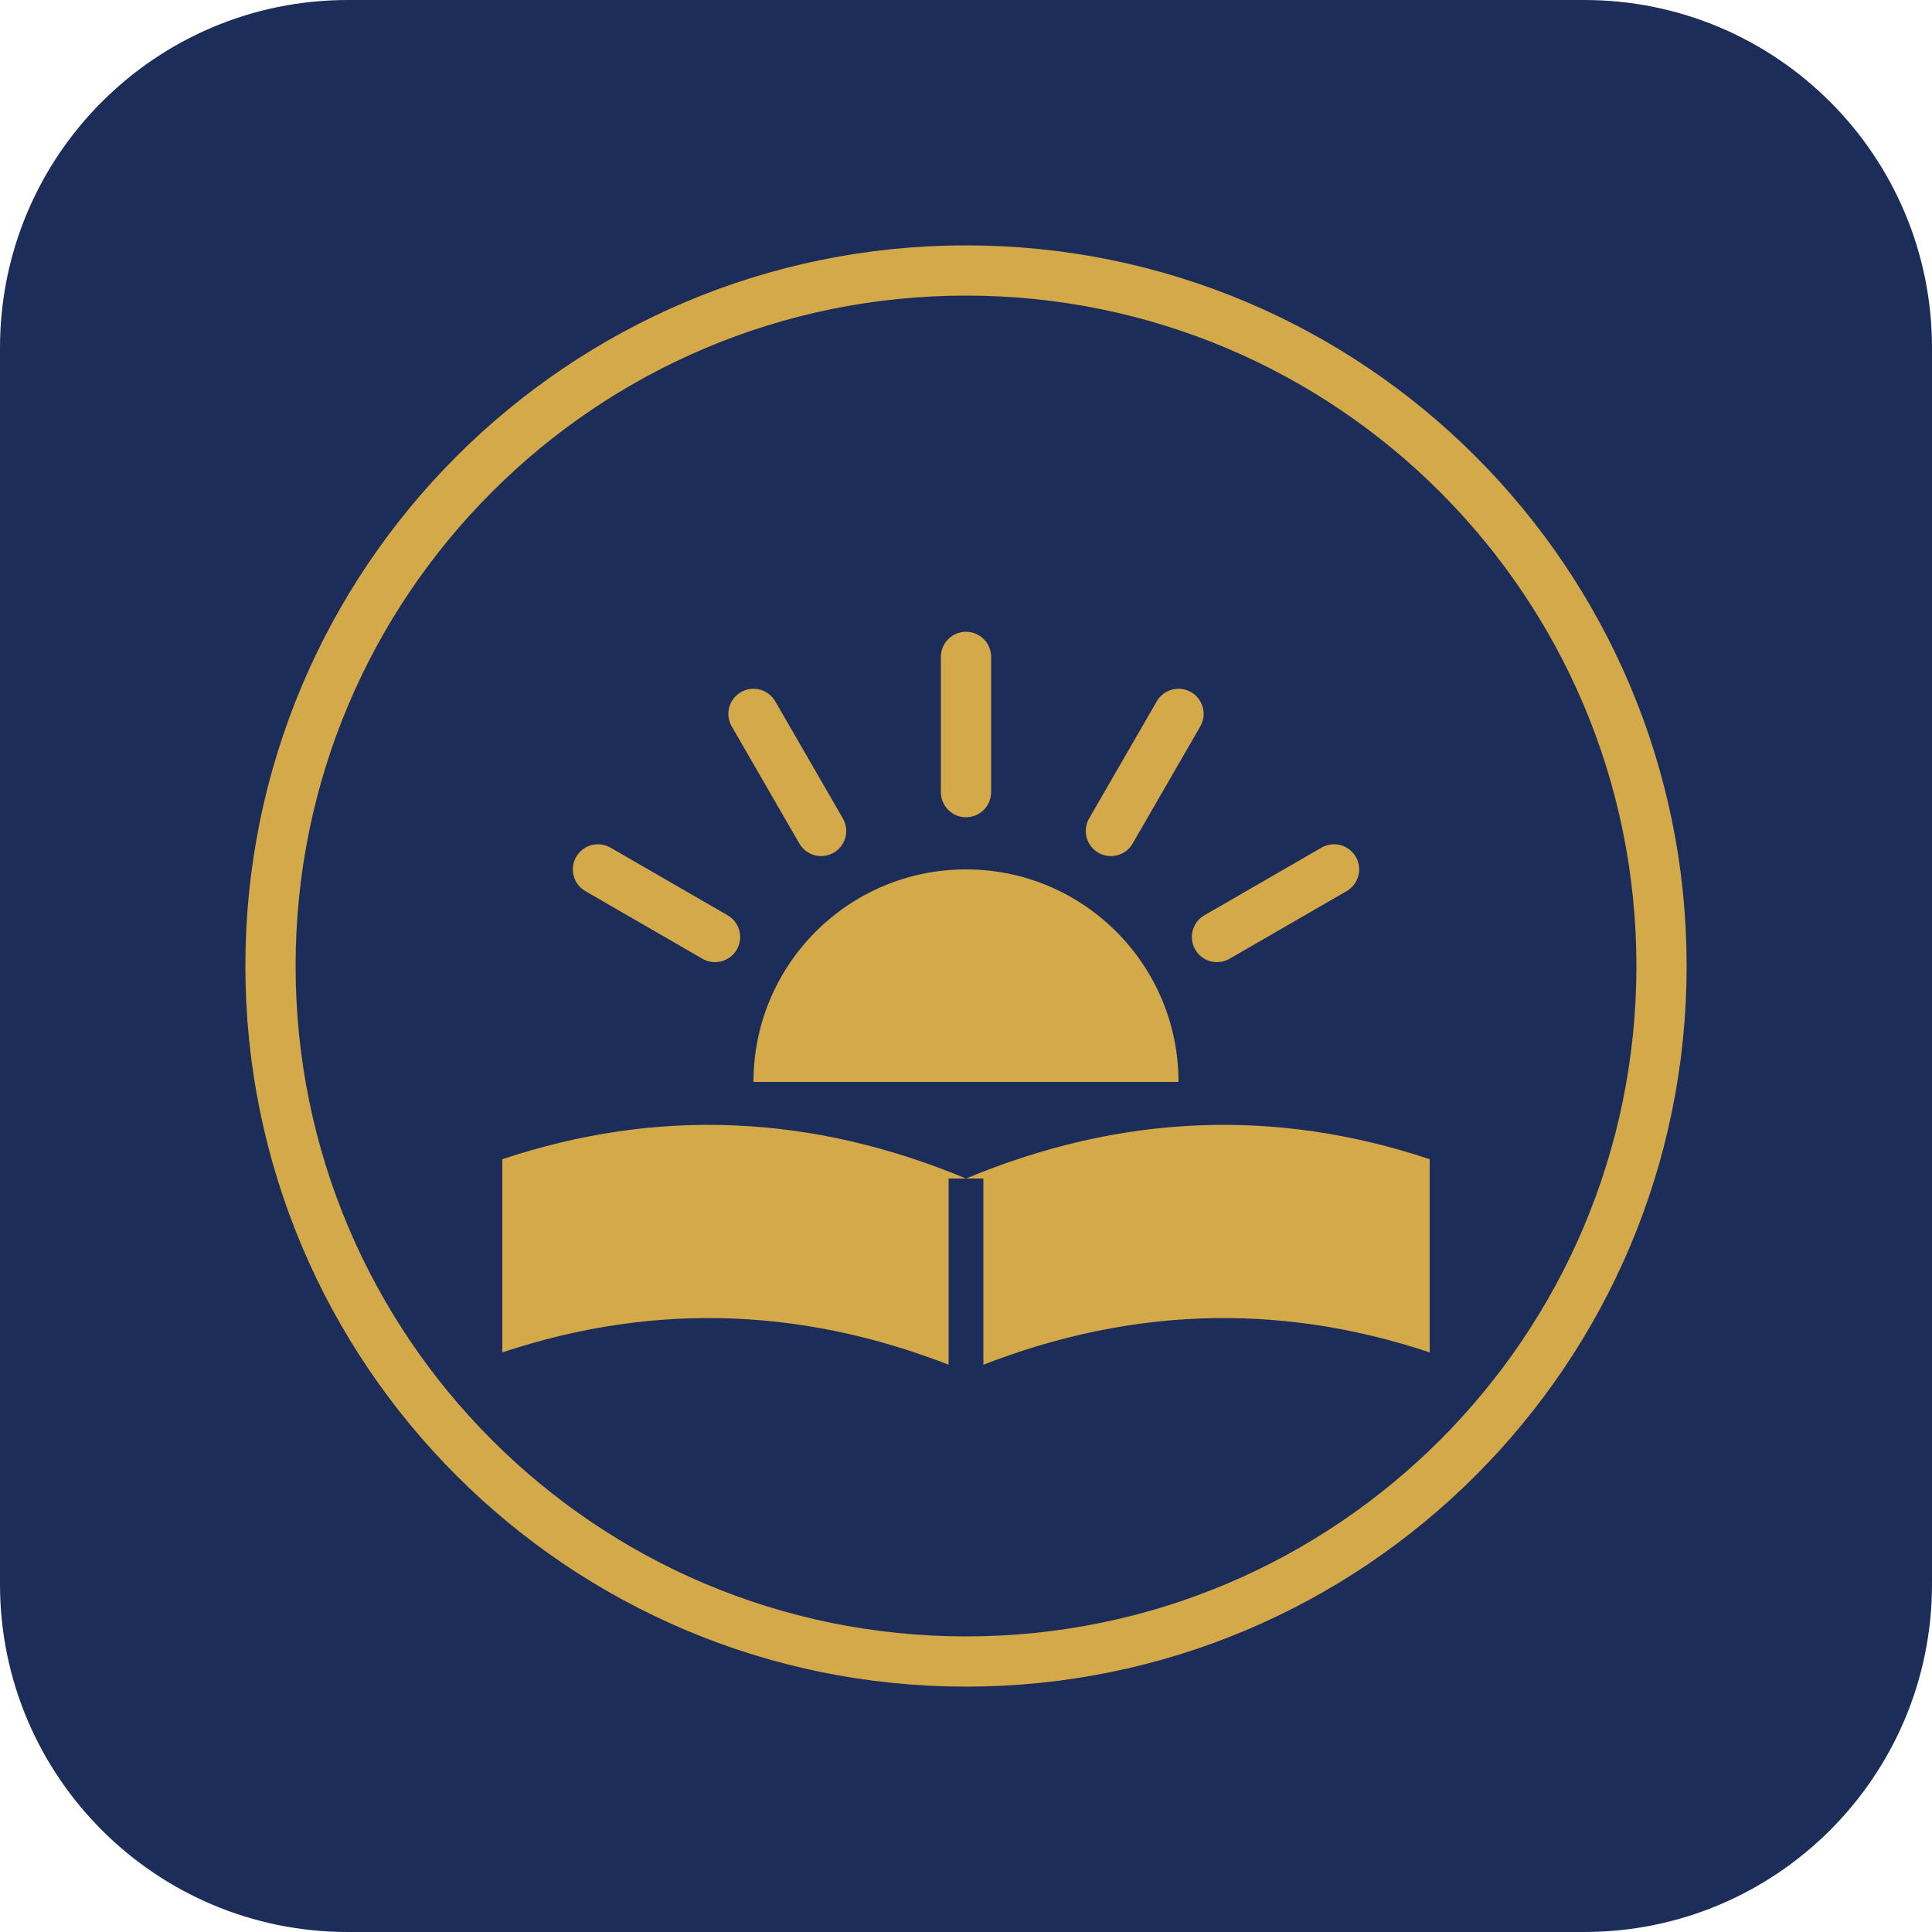
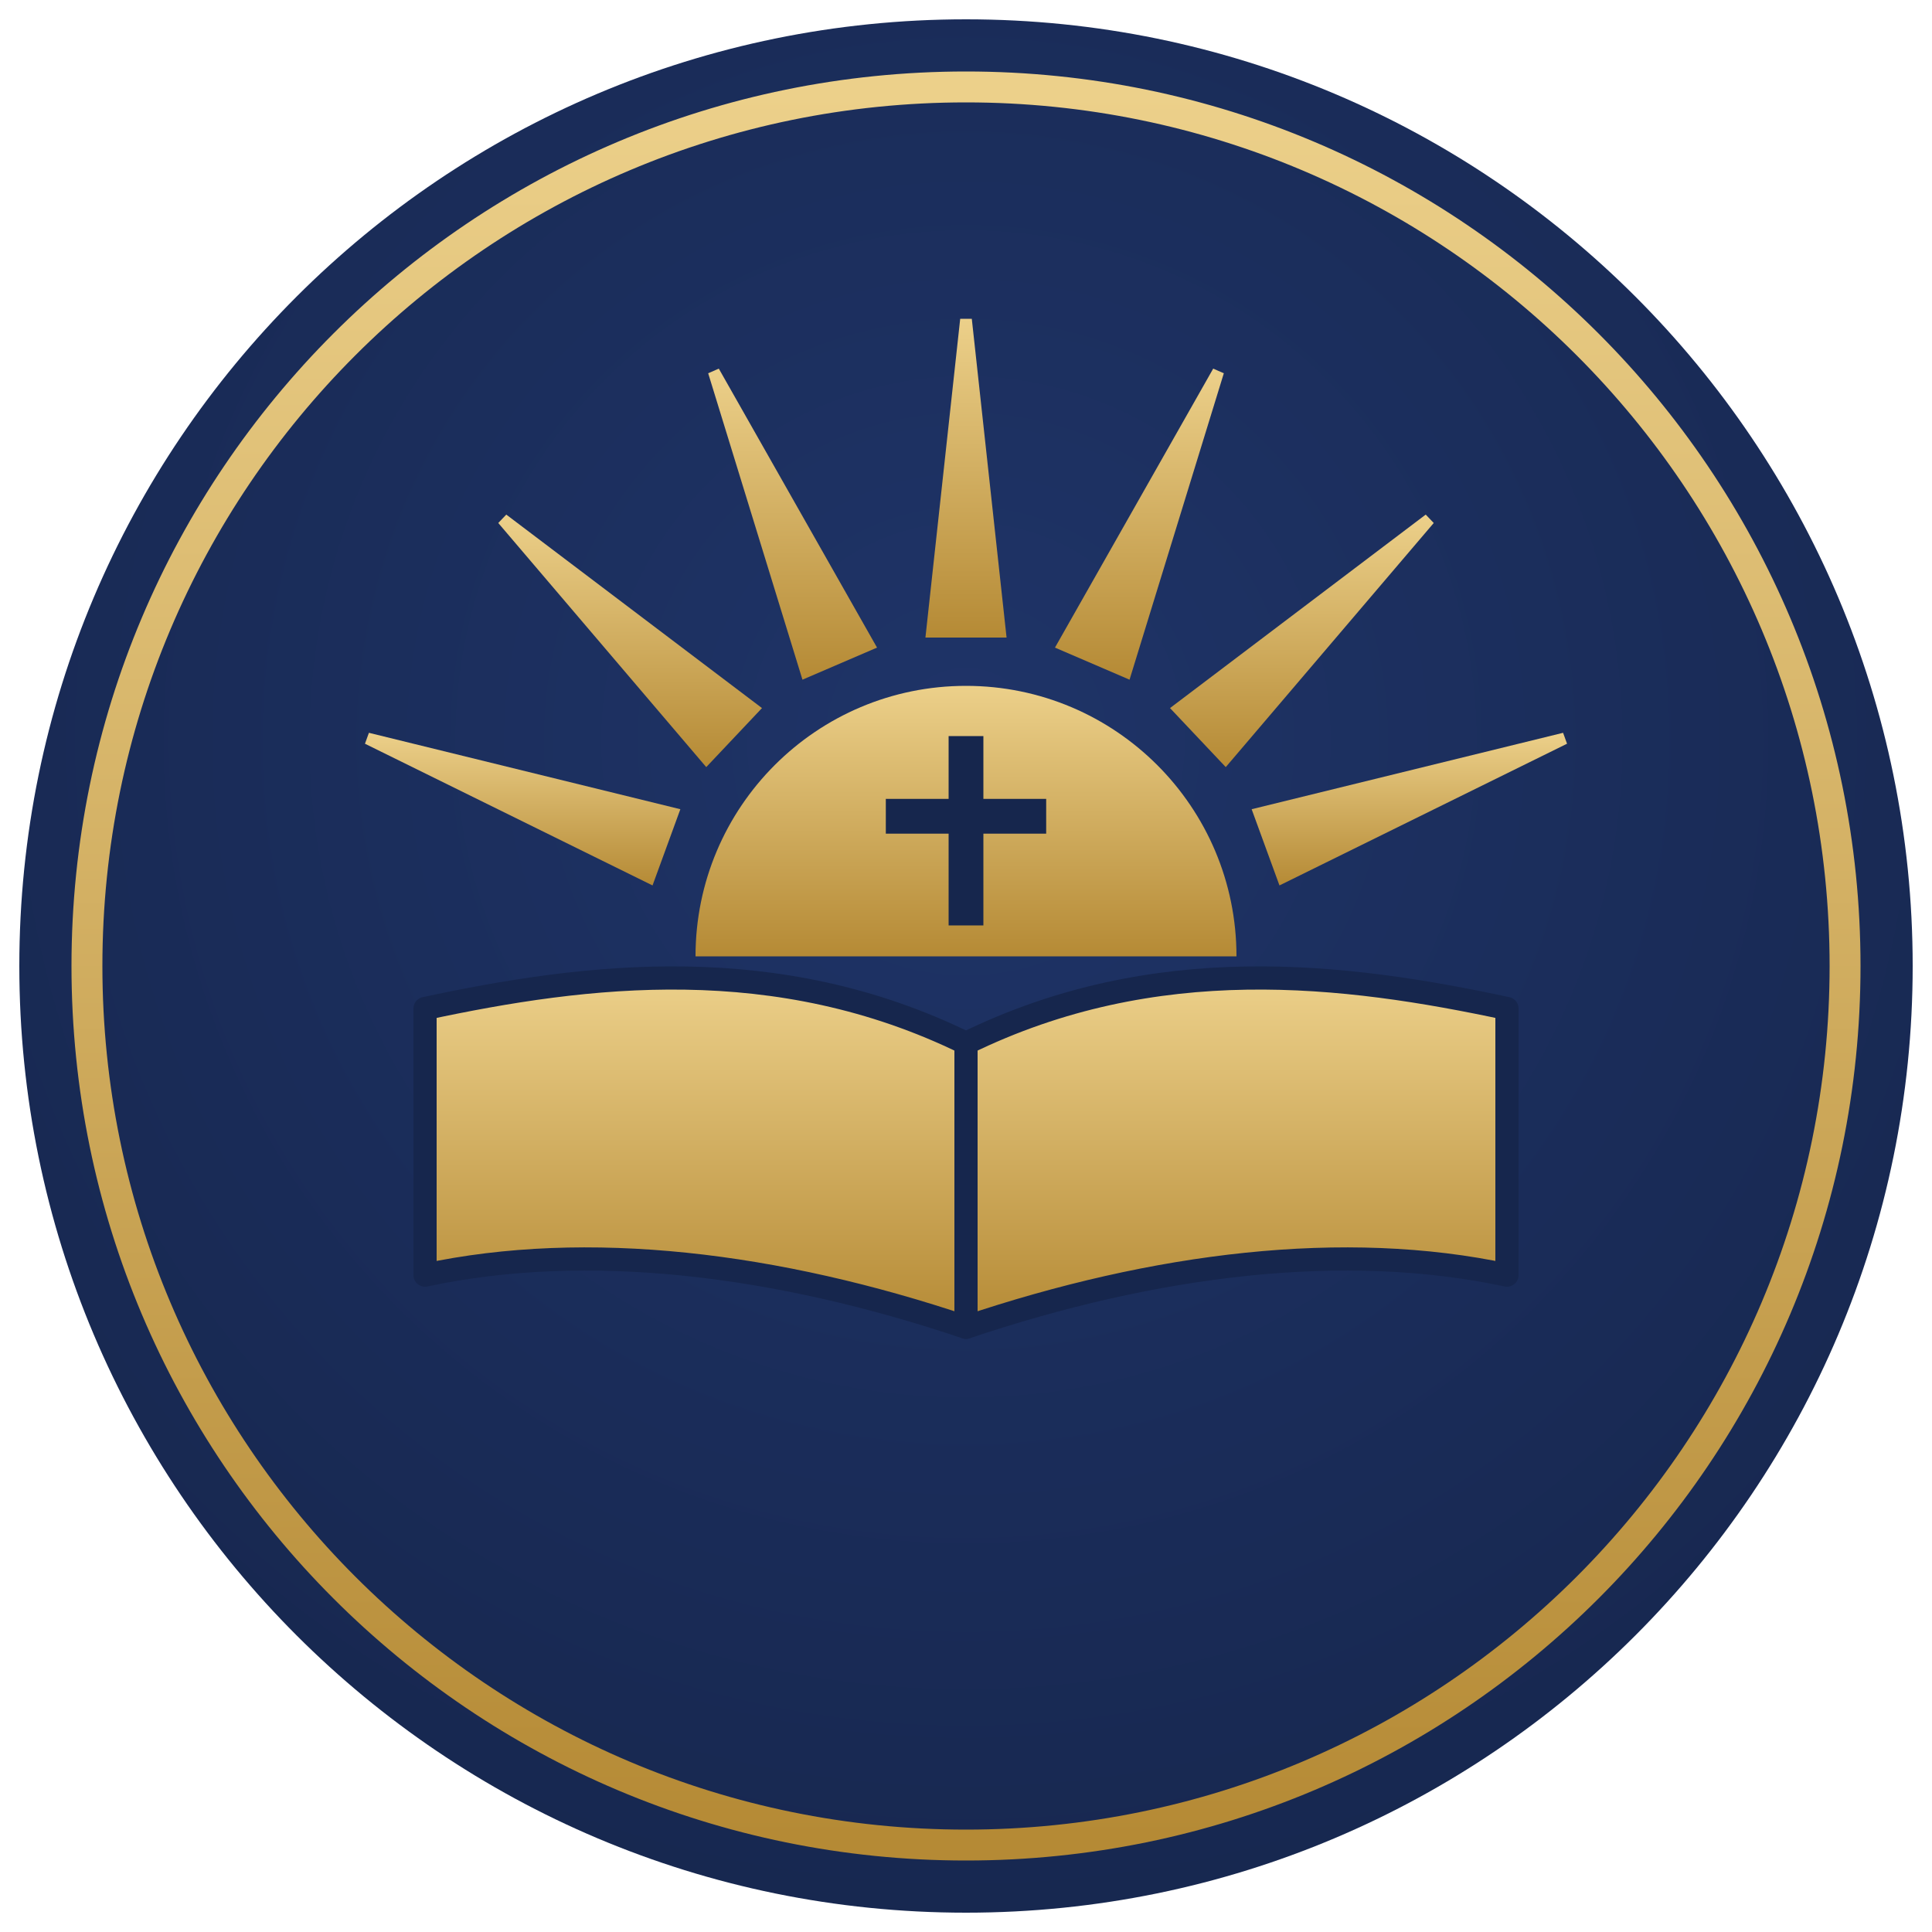
- <svg xmlns="http://www.w3.org/2000/svg" viewBox="0 0 100 100">
-   <rect width="100" height="100" rx="18" fill="#1b2d58" />
-   <circle cx="50" cy="50" r="36" fill="none" stroke="#d4a94a" stroke-width="2.6" />
-   <path d="M39 56a11 11 0 0 1 22 0z" fill="#d4a94a" />
-   <g stroke="#d4a94a" stroke-width="2.6" stroke-linecap="round">
-     <line x1="62.99" y1="48.50" x2="69.05" y2="45.00" />
-     <line x1="57.50" y1="43.01" x2="61.00" y2="36.95" />
-     <line x1="50.00" y1="41.00" x2="50.00" y2="34.00" />
-     <line x1="42.50" y1="43.01" x2="39.00" y2="36.95" />
-     <line x1="37.01" y1="48.50" x2="30.95" y2="45.00" />
+ <svg xmlns="http://www.w3.org/2000/svg" viewBox="0 0 200 200">
+   <defs>
+     <radialGradient id="bg" cx="50%" cy="38%" r="70%">
+       <stop offset="0" stop-color="#1f3468" />
+       <stop offset="1" stop-color="#16264d" />
+     </radialGradient>
+     <linearGradient id="au" x1="0" y1="0" x2="0" y2="1">
+       <stop offset="0" stop-color="#ecd08a" />
+       <stop offset="1" stop-color="#b58a35" />
+     </linearGradient>
+   </defs>
+   <circle cx="100" cy="100" r="98" fill="url(#bg)" />
+   <circle cx="100" cy="100" r="91" fill="none" stroke="url(#au)" stroke-width="3.2" />
+   <g fill="url(#au)">
+     <path d="M67.55 91.66 L37.78 76.99 L38.19 75.86 L70.43 83.77Z" />
+     <path d="M73.11 79.41 L51.58 54.14 L52.41 53.27 L78.88 73.30Z" />
+     <path d="M83.07 70.36 L73.31 38.64 L74.41 38.16 L90.79 67.04Z" />
+     <path d="M95.80 66.00 L99.40 33.00 L100.60 33.00 L104.20 66.00Z" />
+     <path d="M109.21 67.04 L125.59 38.16 L126.69 38.64 L116.93 70.36Z" />
+     <path d="M121.12 73.30 L147.59 53.27 L148.42 54.14 L126.89 79.41Z" />
+     <path d="M129.57 83.77 L161.81 75.86 L162.22 76.99 L132.45 91.66Z" />
  </g>
-   <path d="M26 60q12-4 24 1q12-5 24-1v10q-12-4-24 1q-12-5-24-1z" fill="#d4a94a" />
-   <line x1="50" y1="61" x2="50" y2="71" stroke="#1b2d58" stroke-width="1.8" />
+   <path d="M72 99 A28 28 0 0 1 128 99 Z" fill="url(#au)" />
+   <path d="M100 78V94M93.5 84.5H106.5" stroke="#16264d" stroke-width="3.6" stroke-linecap="square" />
+   <g fill="url(#au)" stroke="#16264d" stroke-width="2.4" stroke-linejoin="round">
+     <path d="M100 108 C80.4 98.4 60.8 100.8 44 104.4 L44 132 C60.8 128.4 80.4 130.8 100 137.4Z" />
+     <path d="M100 108 C119.6 98.4 139.2 100.8 156 104.4 L156 132 C139.2 128.4 119.6 130.8 100 137.4Z" />
+   </g>
</svg>
